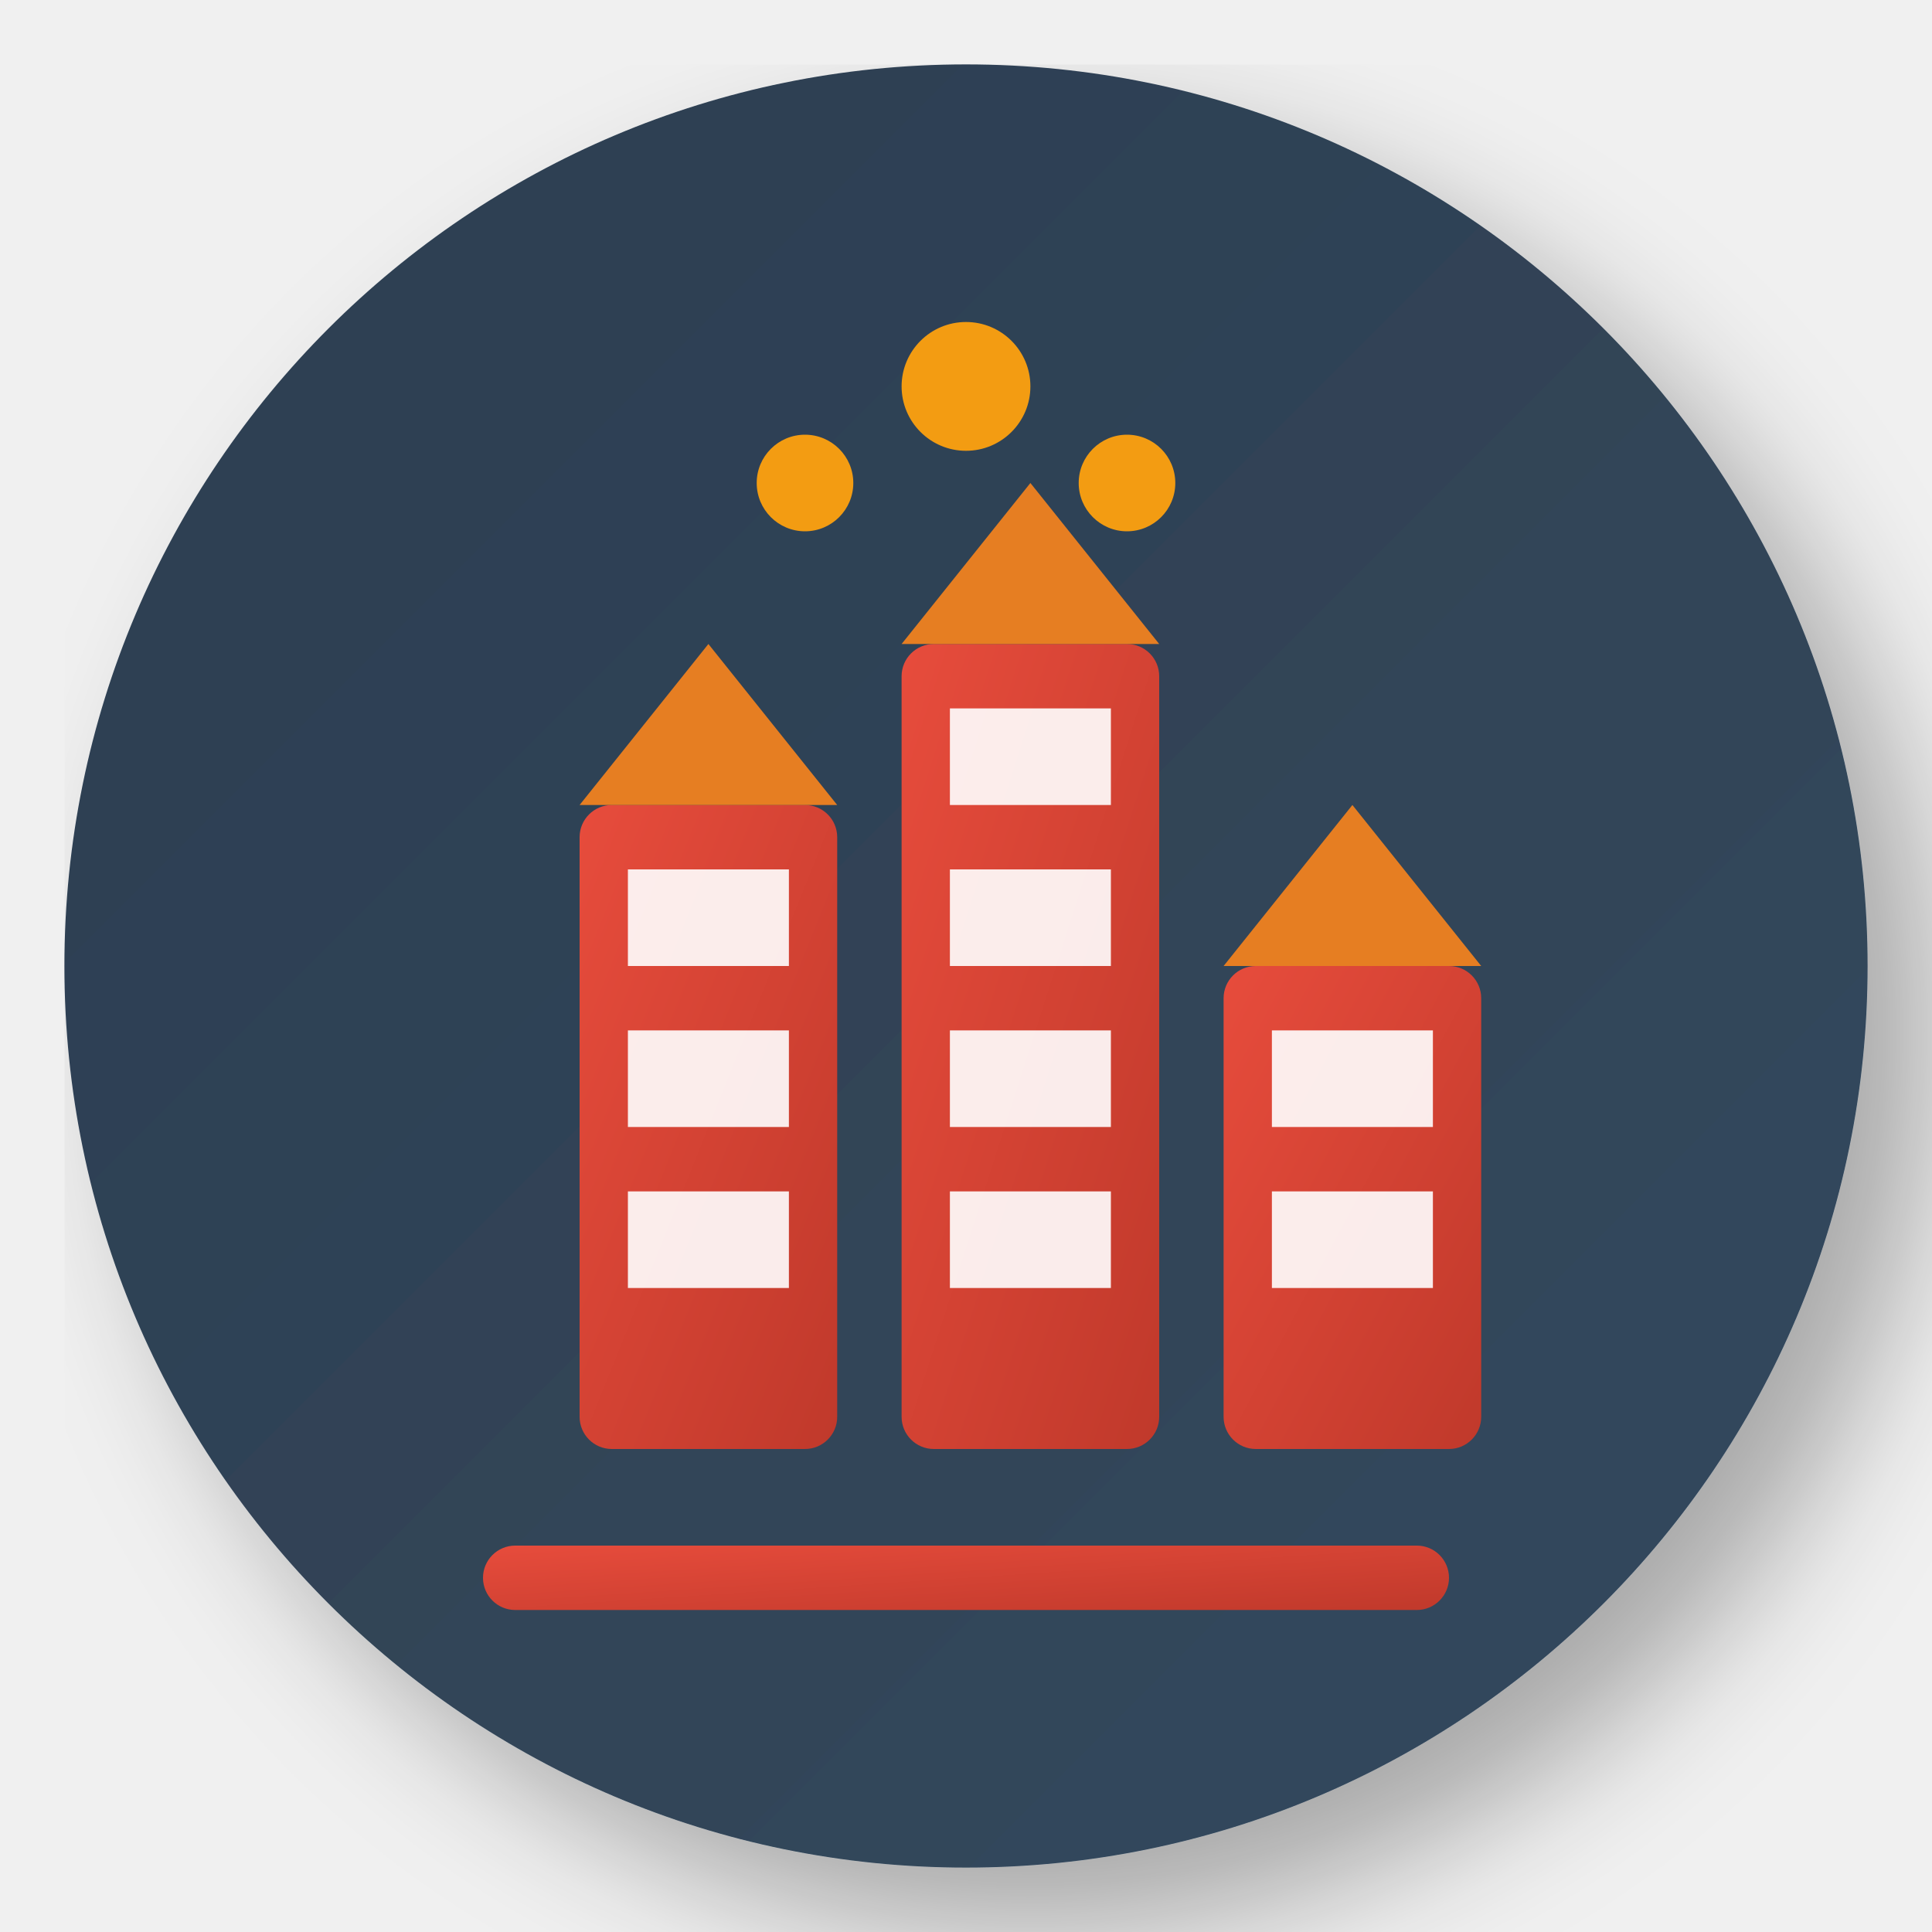
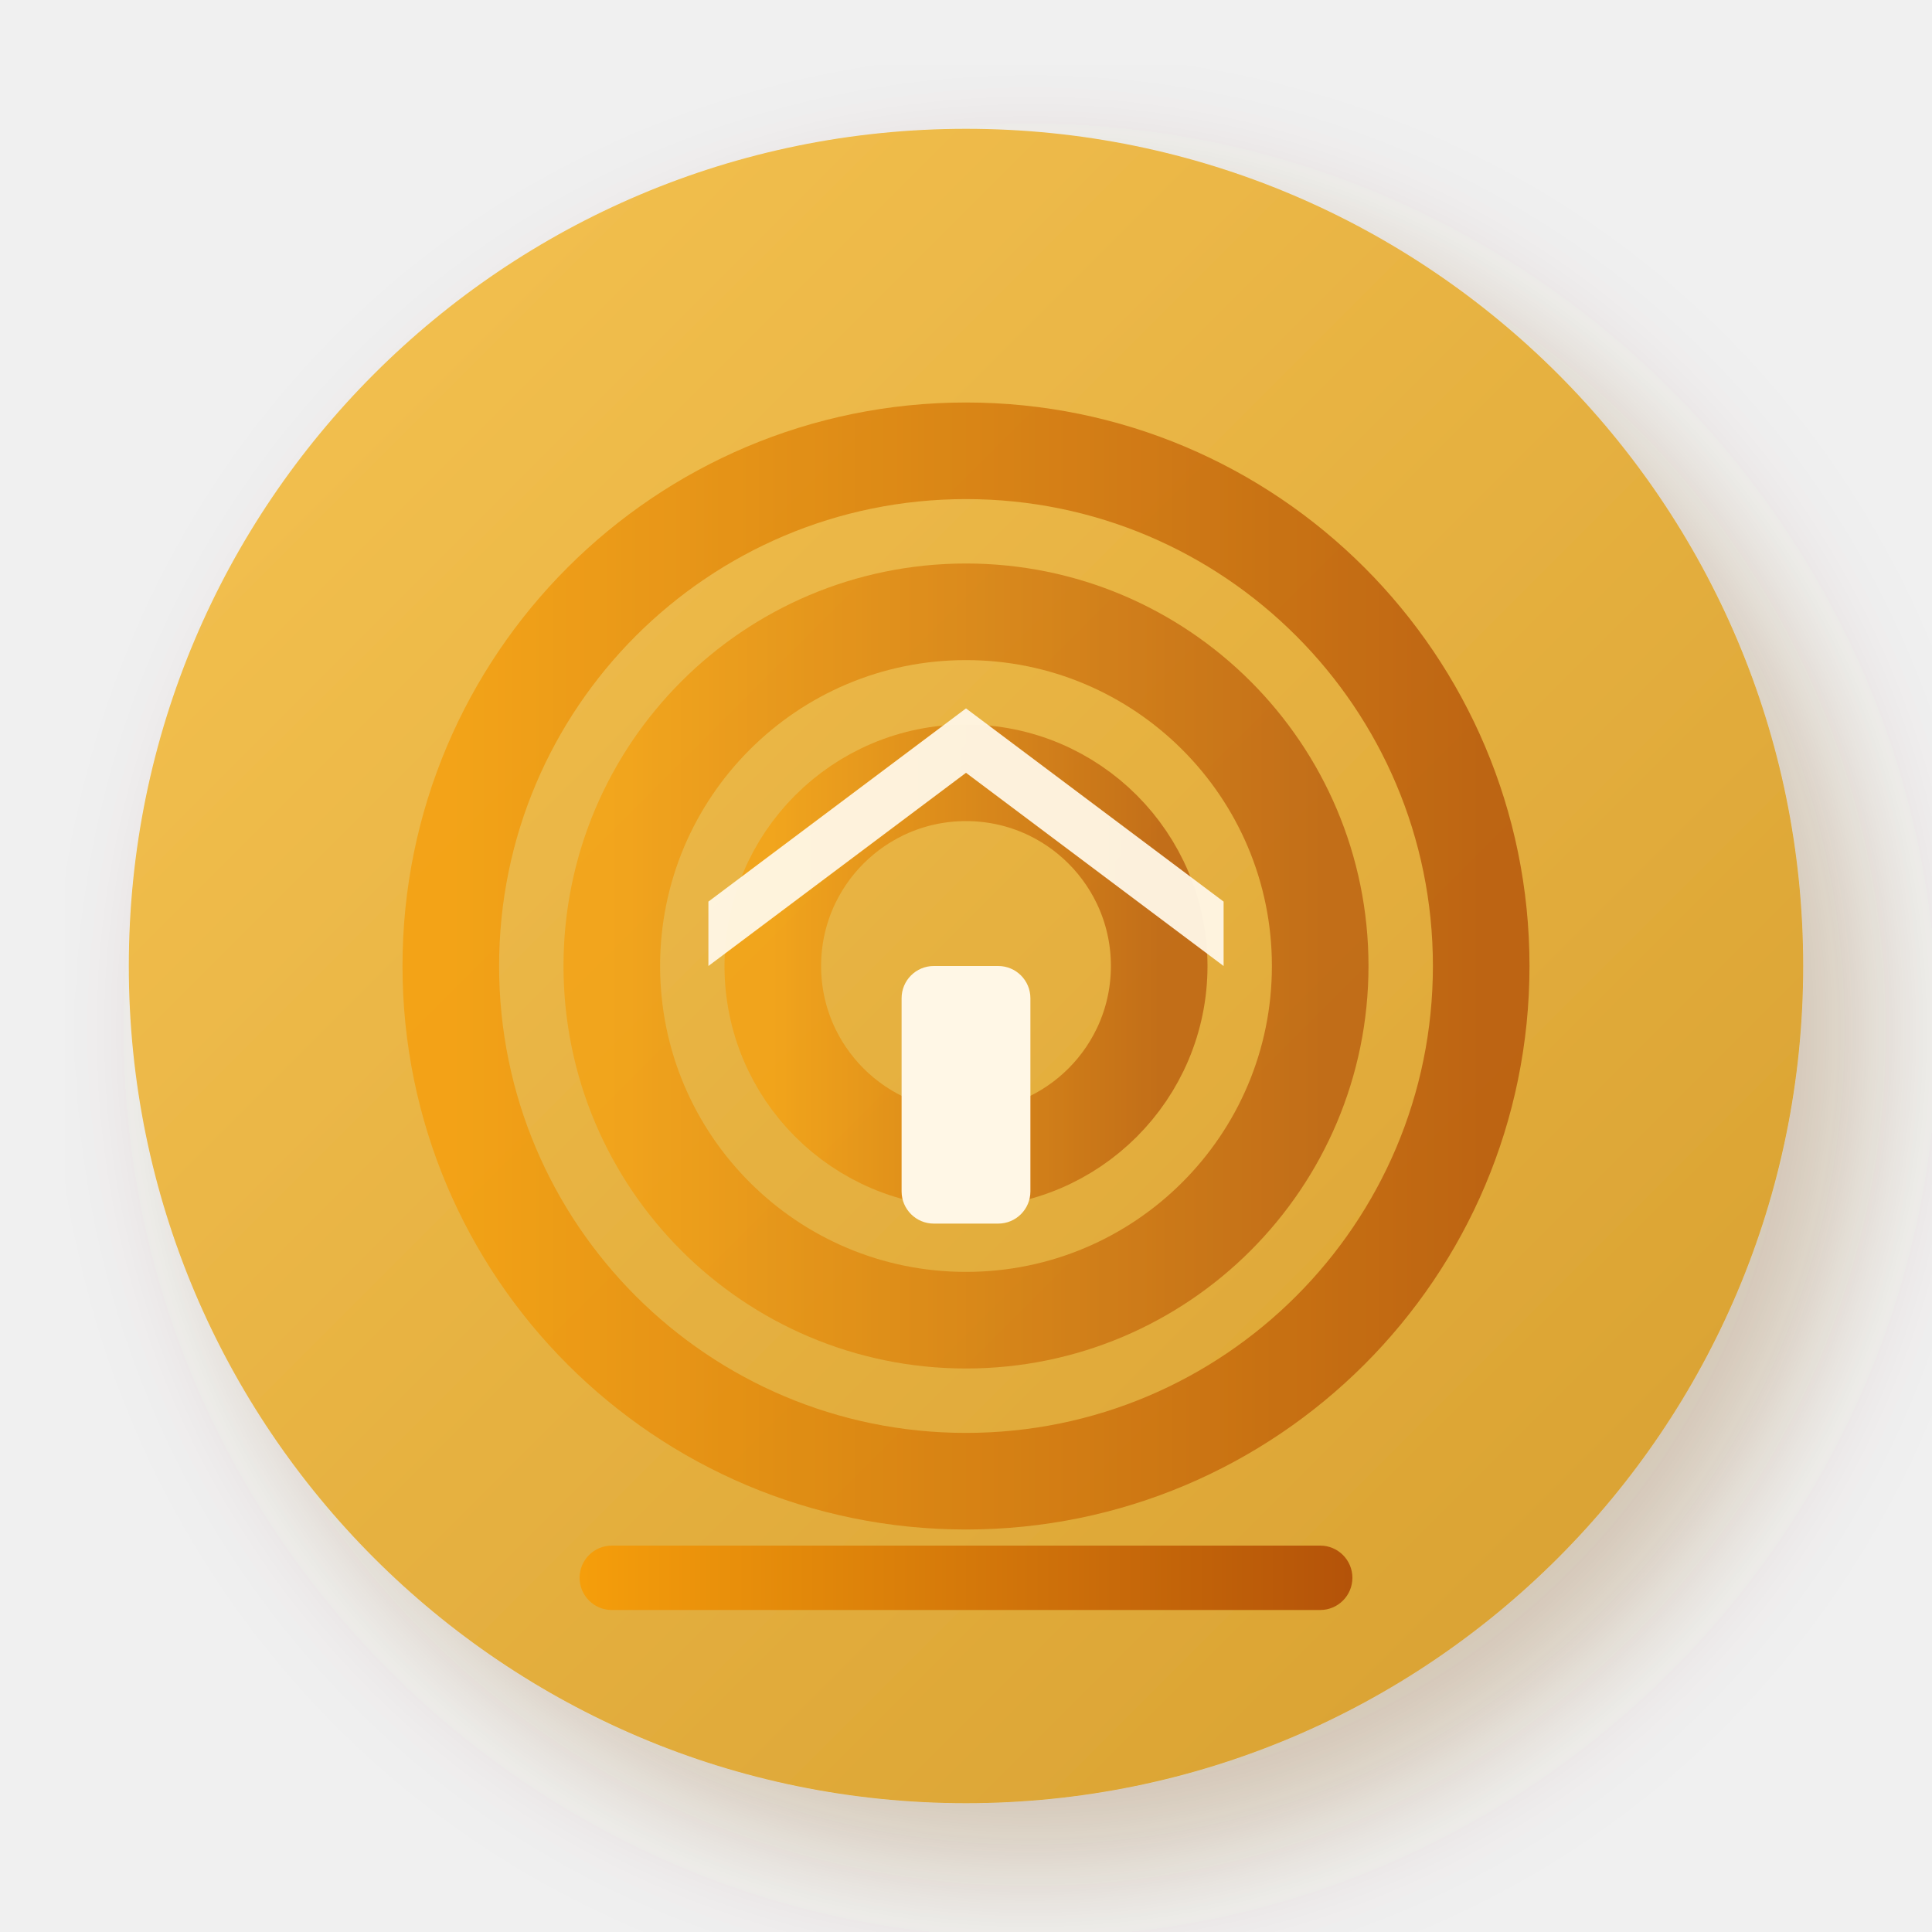
<svg xmlns="http://www.w3.org/2000/svg" width="60" height="60" viewBox="0 0 60 60">
  <defs>
-     <linearGradient id="buildingGradient" x1="0%" y1="0%" x2="100%" y2="100%">
-       <stop offset="0%" style="stop-color:#2c3e50;stop-opacity:1" />
-       <stop offset="100%" style="stop-color:#34495e;stop-opacity:1" />
+     <linearGradient id="amberGradient" x1="0%" y1="0%" x2="100%" y2="100%">
+       <stop offset="0%" style="stop-color:#f6c453;stop-opacity:1" />
+       <stop offset="100%" style="stop-color:#d69e2e;stop-opacity:1" />
    </linearGradient>
-     <linearGradient id="accentGradient" x1="0%" y1="0%" x2="100%" y2="100%">
-       <stop offset="0%" style="stop-color:#e74c3c;stop-opacity:1" />
-       <stop offset="100%" style="stop-color:#c0392b;stop-opacity:1" />
+     <linearGradient id="nestAccent" x1="0%" y1="0%" x2="100%" y2="0%">
+       <stop offset="0%" style="stop-color:#f59e0b;stop-opacity:1" />
+       <stop offset="100%" style="stop-color:#b45309;stop-opacity:1" />
    </linearGradient>
-     <filter id="shadow" x="-20%" y="-20%" width="140%" height="140%">
-       <feDropShadow dx="2" dy="2" stdDeviation="2" flood-color="#000000" flood-opacity="0.3" />
+     <filter id="subtleShadow" x="-25%" y="-25%" width="150%" height="150%">
+       <feDropShadow dx="2" dy="2" stdDeviation="2" flood-color="#7c4a00" flood-opacity="0.25" />
    </filter>
  </defs>
-   <circle cx="30" cy="30" r="28" fill="url(#buildingGradient)" filter="url(#shadow)" />
-   <rect x="18" y="25" width="8" height="20" fill="url(#accentGradient)" rx="1" />
-   <rect x="28" y="20" width="8" height="25" fill="url(#accentGradient)" rx="1" />
-   <rect x="38" y="30" width="8" height="15" fill="url(#accentGradient)" rx="1" />
-   <rect x="19.5" y="27" width="5" height="3" fill="#ffffff" opacity="0.9" />
-   <rect x="19.5" y="32" width="5" height="3" fill="#ffffff" opacity="0.9" />
-   <rect x="19.5" y="37" width="5" height="3" fill="#ffffff" opacity="0.9" />
-   <rect x="29.5" y="22" width="5" height="3" fill="#ffffff" opacity="0.9" />
-   <rect x="29.5" y="27" width="5" height="3" fill="#ffffff" opacity="0.9" />
-   <rect x="29.5" y="32" width="5" height="3" fill="#ffffff" opacity="0.9" />
-   <rect x="29.5" y="37" width="5" height="3" fill="#ffffff" opacity="0.9" />
-   <rect x="39.5" y="32" width="5" height="3" fill="#ffffff" opacity="0.9" />
-   <rect x="39.5" y="37" width="5" height="3" fill="#ffffff" opacity="0.9" />
-   <polygon points="18,25 22,20 26,25" fill="#e67e22" />
-   <polygon points="28,20 32,15 36,20" fill="#e67e22" />
-   <polygon points="38,30 42,25 46,30" fill="#e67e22" />
-   <circle cx="30" cy="12" r="2" fill="#f39c12" />
-   <circle cx="25" cy="15" r="1.5" fill="#f39c12" />
-   <circle cx="35" cy="15" r="1.5" fill="#f39c12" />
-   <rect x="15" y="48" width="30" height="2" fill="url(#accentGradient)" rx="1" />
+   <circle cx="30" cy="30" r="26" fill="url(#amberGradient)" filter="url(#subtleShadow)" />
+   <circle cx="30" cy="30" r="16" fill="none" stroke="url(#nestAccent)" stroke-width="3" opacity="0.8" />
+   <circle cx="30" cy="30" r="11" fill="none" stroke="url(#nestAccent)" stroke-width="3" opacity="0.7" />
+   <circle cx="30" cy="30" r="6" fill="none" stroke="url(#nestAccent)" stroke-width="3" opacity="0.7" />
+   <polygon points="22,28 30,22 38,28 38,30 30,24 22,30" fill="#fff7e6" opacity="0.95" />
+   <rect x="28" y="30" width="4" height="8" rx="1" fill="#fff7e6" />
+   <rect x="18" y="48" width="24" height="2" rx="1" fill="url(#nestAccent)" />
</svg>
